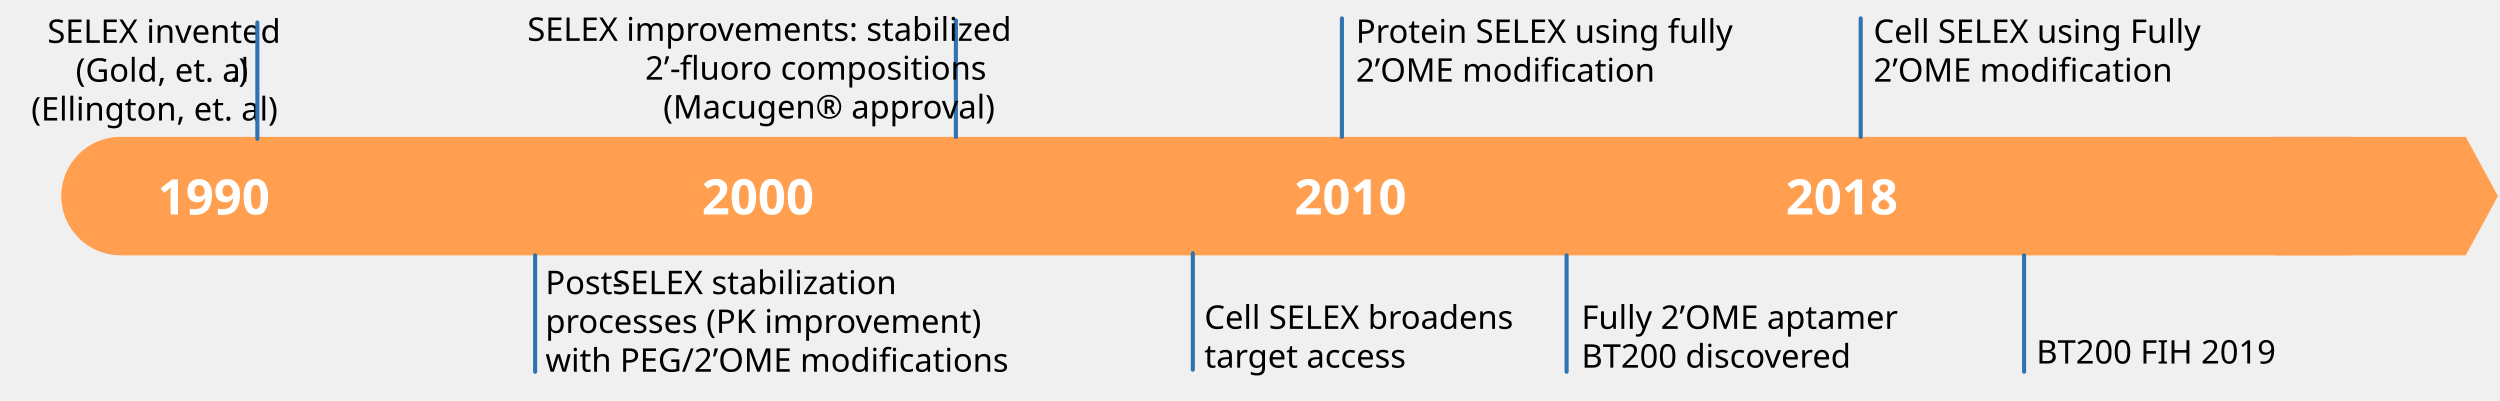
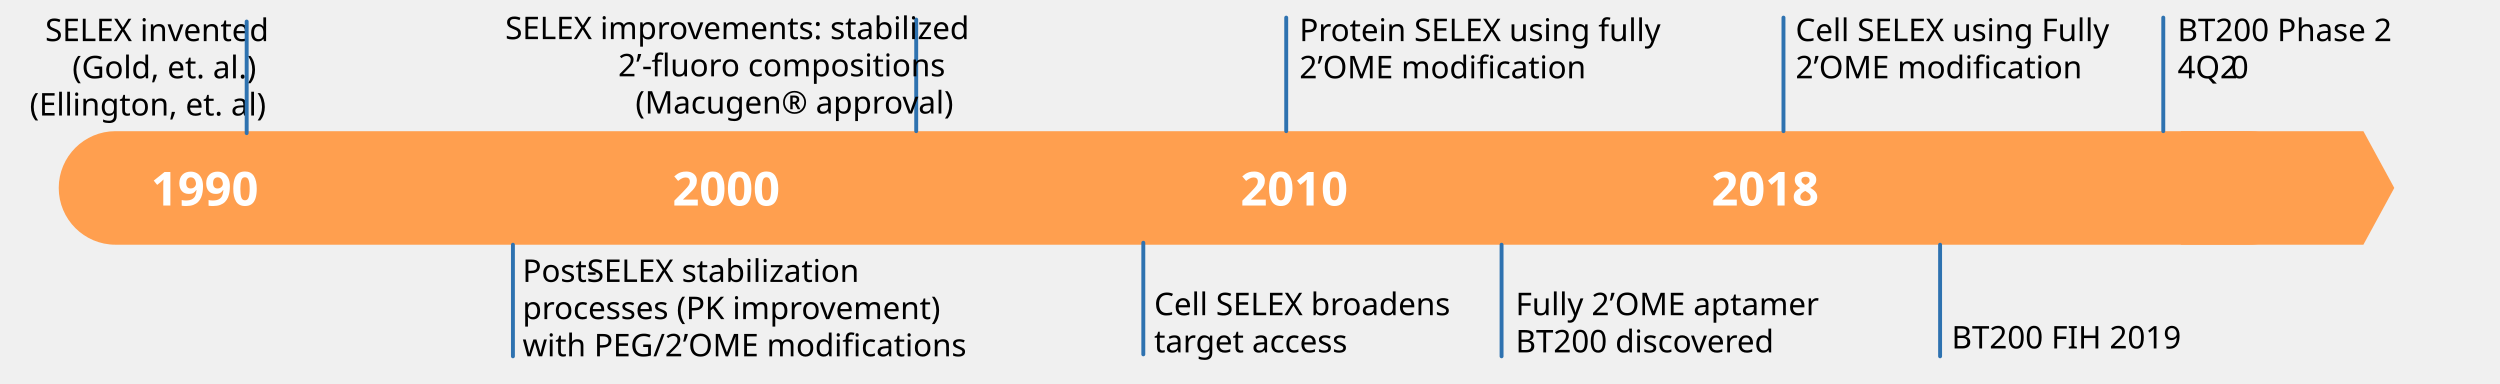
- <svg xmlns="http://www.w3.org/2000/svg" width="1224" height="196" overflow="hidden">
+ <svg xmlns="http://www.w3.org/2000/svg" width="1277" height="196" overflow="hidden">
  <defs>
    <clipPath id="clip0">
-       <rect x="33" y="442" width="1224" height="196" />
+       <rect x="8" y="442" width="1277" height="196" />
    </clipPath>
  </defs>
-   <g clip-path="url(#clip0)" transform="translate(-33 -442)">
-     <text font-family="Calibri,Calibri_MSFontService,sans-serif" font-weight="400" font-size="16" transform="translate(56.197 463)">SELEX invented<tspan x="13.847" y="19">(Gold, et. al</tspan>
-       <tspan x="89.26" y="19">.)</tspan>
-       <tspan x="-7.927" y="38">(Ellington, et. al)</tspan>
+   <g clip-path="url(#clip0)" transform="translate(-8 -442)">
+     <text font-family="Calibri,Calibri_MSFontService,sans-serif" font-weight="400" font-size="16" transform="translate(31.0809 463)">SELEX invented<tspan font-size="16" x="13.847" y="19">(Gold, et. al.)</tspan>
+       <tspan font-size="16" x="-7.927" y="38">(Ellington, et. al)</tspan>
    </text>
-     <path d="M63 538.001C63 521.984 75.984 509 92 509L1182 509C1198.02 509 1211 521.984 1211 538.001L1211 538.001C1211 554.017 1198.02 567.001 1182 567.001L92 567C75.984 567 63 554.016 63 537.999Z" fill="#FF9F4F" fill-rule="evenodd" />
-     <path d="M1147 509 1240.22 509 1256 538 1240.22 567 1147 567Z" fill="#FF9F4F" fill-rule="evenodd" />
-     <text fill="#FFFFFF" font-family="Calibri,Calibri_MSFontService,sans-serif" font-weight="700" font-size="24" transform="translate(110.231 547)">1990<tspan x="266.388" y="0">2000</tspan>
-       <tspan x="556.518" y="0">2010</tspan>
-       <tspan x="797.099" y="0">2018</tspan>
+     <path d="M38 538.001C38 521.984 50.984 509 67 509L1157 509C1173.02 509 1186 521.984 1186 538.001L1186 538.001C1186 554.017 1173.02 567.001 1157 567.001L67 567C50.984 567 38 554.016 38 537.999Z" fill="#FF9F4F" fill-rule="evenodd" />
+     <path d="M1122 509 1215.22 509 1231 538 1215.22 567 1122 567Z" fill="#FF9F4F" fill-rule="evenodd" />
+     <text fill="#FFFFFF" font-family="Calibri,Calibri_MSFontService,sans-serif" font-weight="700" font-size="24" transform="translate(85.1149 547)">1990<tspan font-size="24" x="266.388" y="0">2000</tspan>
+       <tspan font-size="24" x="556.518" y="0">2010</tspan>
+       <tspan font-size="24" x="797.099" y="0">2018</tspan>
    </text>
-     <path d="M0 0 0 57" stroke="#2E72B0" stroke-width="2" stroke-linecap="round" stroke-linejoin="round" stroke-miterlimit="10" fill="none" fill-rule="evenodd" transform="matrix(1 0 0 -1 159 510)" />
-     <path d="M0 0 0 57" stroke="#2E72B0" stroke-width="2" stroke-linecap="round" stroke-linejoin="round" stroke-miterlimit="10" fill="none" fill-rule="evenodd" transform="matrix(1 0 0 -1 295 624)" />
-     <text font-family="Calibri,Calibri_MSFontService,sans-serif" font-weight="400" font-size="16" transform="translate(300.036 586)">Post-<tspan x="32.833" y="0">SELEX stabilization </tspan>
-       <tspan x="0" y="19">processes (PK improvement) </tspan>
-       <tspan x="0" y="38">with PEG/2’OME modifications</tspan>
+     <path d="M0 0 0 57" stroke="#2E72B0" stroke-width="2" stroke-linecap="round" stroke-linejoin="round" stroke-miterlimit="10" fill="none" fill-rule="evenodd" transform="matrix(1 0 0 -1 134 510)" />
+     <path d="M0 0 0 57" stroke="#2E72B0" stroke-width="2" stroke-linecap="round" stroke-linejoin="round" stroke-miterlimit="10" fill="none" fill-rule="evenodd" transform="matrix(1 0 0 -1 270 624)" />
+     <text font-family="Calibri,Calibri_MSFontService,sans-serif" font-weight="400" font-size="16" transform="translate(274.92 586)">Post-<tspan font-size="16" x="32.833" y="0">SELEX stabilization </tspan>
+       <tspan font-size="16" x="0" y="19">processes (PK improvement) </tspan>
+       <tspan font-size="16" x="0" y="38">with PEG/2’OME modifications</tspan>
    </text>
-     <path d="M0 0 0 57" stroke="#2E72B0" stroke-width="2" stroke-linecap="round" stroke-linejoin="round" stroke-miterlimit="10" fill="none" fill-rule="evenodd" transform="matrix(1 0 0 -1 501 509)" />
-     <text font-family="Calibri,Calibri_MSFontService,sans-serif" font-weight="400" font-size="16" transform="translate(291.179 462)">SELEX improvements: stabilized <tspan x="57.693" y="19">2’</tspan>
-       <tspan x="69.86" y="19">-</tspan>
-       <tspan x="74.693" y="19">fluoro compositions</tspan>
-       <tspan x="66.5" y="38">(</tspan>
-       <tspan x="71.333" y="38">Macugen</tspan>® approval)</text>
-     <path d="M0 0 0 57" stroke="#2E72B0" stroke-width="2" stroke-linecap="round" stroke-linejoin="round" stroke-miterlimit="10" fill="none" fill-rule="evenodd" transform="matrix(1 0 0 -1 617 623)" />
-     <text font-family="Calibri,Calibri_MSFontService,sans-serif" font-weight="400" font-size="16" transform="translate(622.658 603)">Cell SELEX broadens <tspan x="0" y="19">target access</tspan>
+     <path d="M0 0 0 57" stroke="#2E72B0" stroke-width="2" stroke-linecap="round" stroke-linejoin="round" stroke-miterlimit="10" fill="none" fill-rule="evenodd" transform="matrix(1 0 0 -1 476 509)" />
+     <text font-family="Calibri,Calibri_MSFontService,sans-serif" font-weight="400" font-size="16" transform="translate(266.063 462)">SELEX improvements: stabilized <tspan font-size="16" x="57.693" y="19">2’</tspan>
+       <tspan font-size="16" x="69.86" y="19">-</tspan>
+       <tspan font-size="16" x="74.693" y="19">fluoro compositions</tspan>
+       <tspan font-size="16" x="66.5" y="38">(</tspan>
+       <tspan font-size="16" x="71.333" y="38">Macugen</tspan>® approval)</text>
+     <path d="M0 0 0 57" stroke="#2E72B0" stroke-width="2" stroke-linecap="round" stroke-linejoin="round" stroke-miterlimit="10" fill="none" fill-rule="evenodd" transform="matrix(1 0 0 -1 592 623)" />
+     <text font-family="Calibri,Calibri_MSFontService,sans-serif" font-weight="400" font-size="16" transform="translate(597.542 603)">Cell SELEX broadens <tspan font-size="16" x="0" y="19">target access</tspan>
    </text>
-     <path d="M0 0 0 58" stroke="#2E72B0" stroke-width="2" stroke-linecap="round" stroke-linejoin="round" stroke-miterlimit="10" fill="none" fill-rule="evenodd" transform="matrix(1 0 0 -1 690 509)" />
-     <path d="M0 0 0 57" stroke="#2E72B0" stroke-width="2" stroke-linecap="round" stroke-linejoin="round" stroke-miterlimit="10" fill="none" fill-rule="evenodd" transform="matrix(1 0 0 -1 800 624)" />
-     <path d="M0 0 0 58" stroke="#2E72B0" stroke-width="2" stroke-linecap="round" stroke-linejoin="round" stroke-miterlimit="10" fill="none" fill-rule="evenodd" transform="matrix(1 0 0 -1 944 509)" />
-     <path d="M0 0 0 57" stroke="#2E72B0" stroke-width="2" stroke-linecap="round" stroke-linejoin="round" stroke-miterlimit="10" fill="none" fill-rule="evenodd" transform="matrix(1 0 0 -1 1024 624)" />
-     <text font-family="Calibri,Calibri_MSFontService,sans-serif" font-weight="400" font-size="16" transform="translate(696.857 463)">Protein SELEX using fully <tspan x="0" y="19">2’OME modification</tspan>
-       <tspan x="253.421" y="0">Cell SELEX using Fully </tspan>
-       <tspan x="253.421" y="19">2’OME modification</tspan>
-       <tspan x="110.445" y="140">Fully 2’OME aptamer </tspan>
-       <tspan x="110.445" y="159">BT200 discovered</tspan>
-       <tspan x="333.142" y="157">BT200 FIH 2019</tspan>
+     <path d="M0 0 0 58" stroke="#2E72B0" stroke-width="2" stroke-linecap="round" stroke-linejoin="round" stroke-miterlimit="10" fill="none" fill-rule="evenodd" transform="matrix(1 0 0 -1 665 509)" />
+     <path d="M0 0 0 57" stroke="#2E72B0" stroke-width="2" stroke-linecap="round" stroke-linejoin="round" stroke-miterlimit="10" fill="none" fill-rule="evenodd" transform="matrix(1 0 0 -1 775 624)" />
+     <path d="M0 0 0 58" stroke="#2E72B0" stroke-width="2" stroke-linecap="round" stroke-linejoin="round" stroke-miterlimit="10" fill="none" fill-rule="evenodd" transform="matrix(1 0 0 -1 919 509)" />
+     <path d="M0 0 0 57" stroke="#2E72B0" stroke-width="2" stroke-linecap="round" stroke-linejoin="round" stroke-miterlimit="10" fill="none" fill-rule="evenodd" transform="matrix(1 0 0 -1 999 624)" />
+     <text font-family="Calibri,Calibri_MSFontService,sans-serif" font-weight="400" font-size="16" transform="translate(671.74 463)">Protein SELEX using fully <tspan font-size="16" x="0" y="19">2’OME modification</tspan>
+       <tspan font-size="16" x="253.421" y="0">Cell SELEX using Fully </tspan>
+       <tspan font-size="16" x="253.421" y="19">2’OME modification</tspan>
+       <tspan font-size="16" x="110.445" y="140">Fully 2’OME aptamer </tspan>
+       <tspan font-size="16" x="110.445" y="159">BT200 discovered</tspan>
+       <tspan font-size="16" x="333.142" y="157">BT200 FIH 2019</tspan>
+     </text>
+     <path d="M0 0 0 58" stroke="#2E72B0" stroke-width="2" stroke-linecap="round" stroke-linejoin="round" stroke-miterlimit="10" fill="none" fill-rule="evenodd" transform="matrix(1 0 0 -1 1113 509)" />
+     <text font-family="Calibri,Calibri_MSFontService,sans-serif" font-weight="400" font-size="16" transform="translate(1120.3 463)">BT200 Phase 2<tspan font-size="16" x="0" y="19">4Q2</tspan>
+       <tspan font-size="16" x="27.167" y="19">0</tspan>
    </text>
  </g>
</svg>
